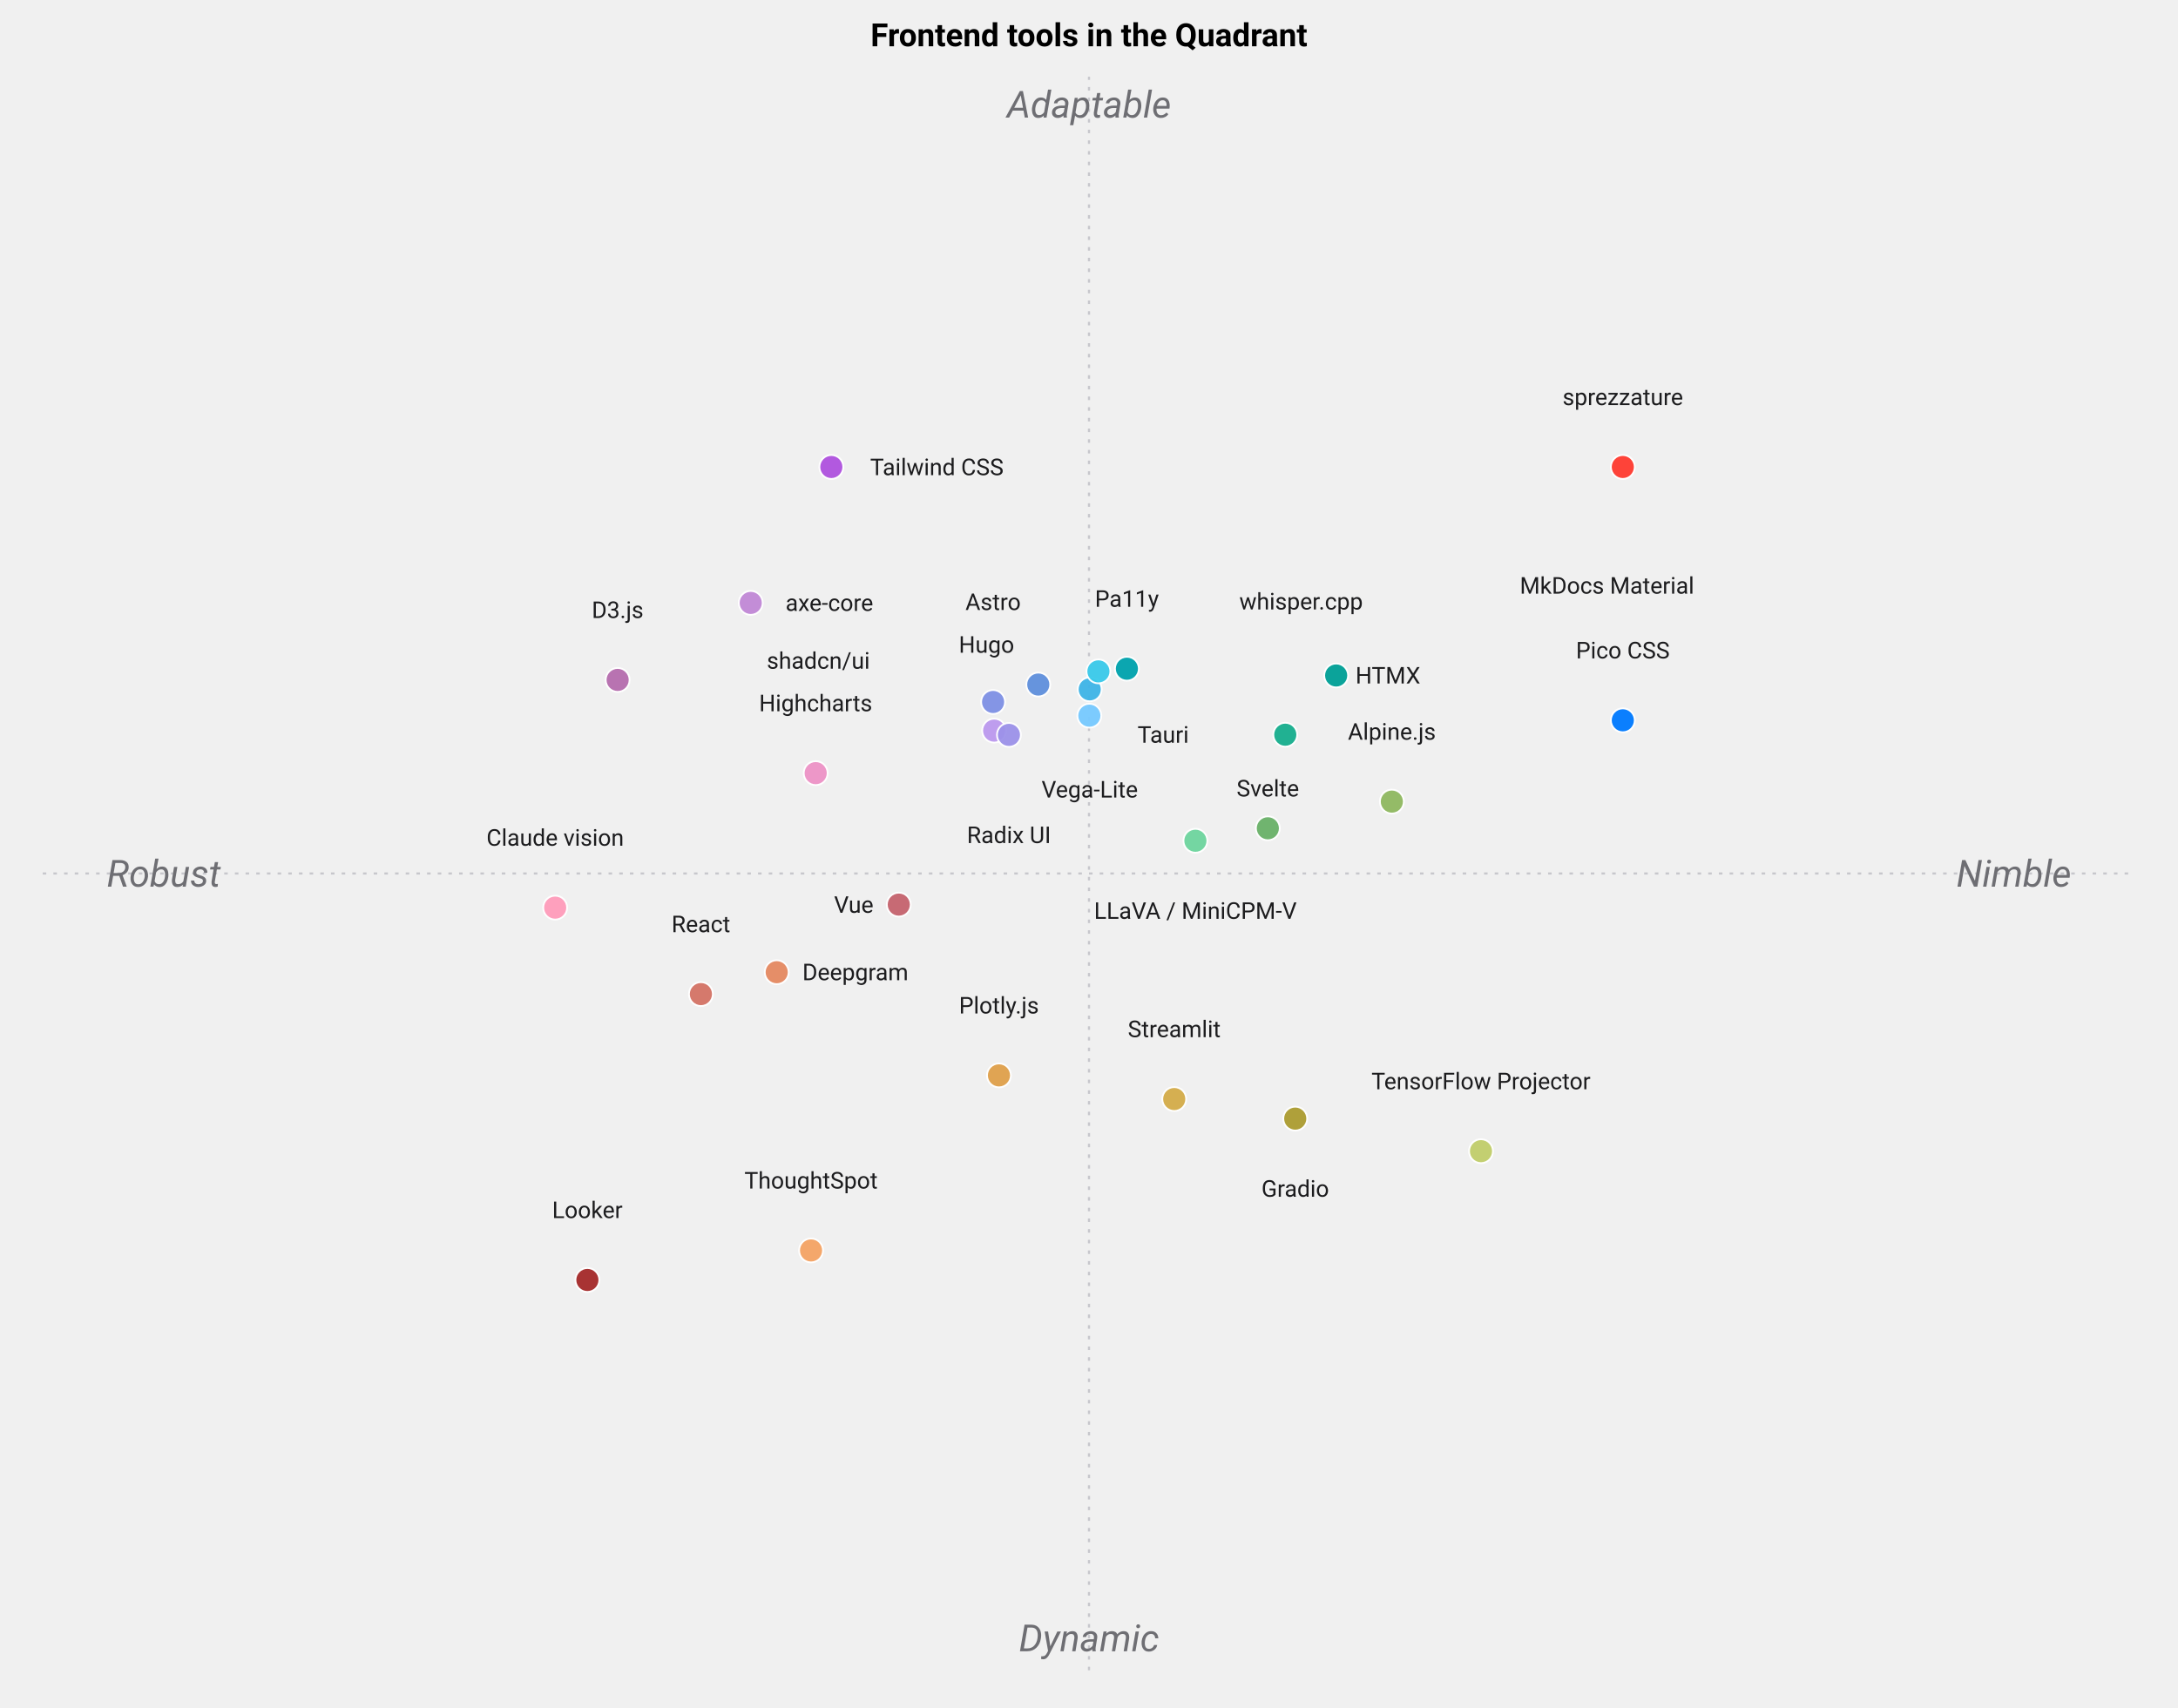
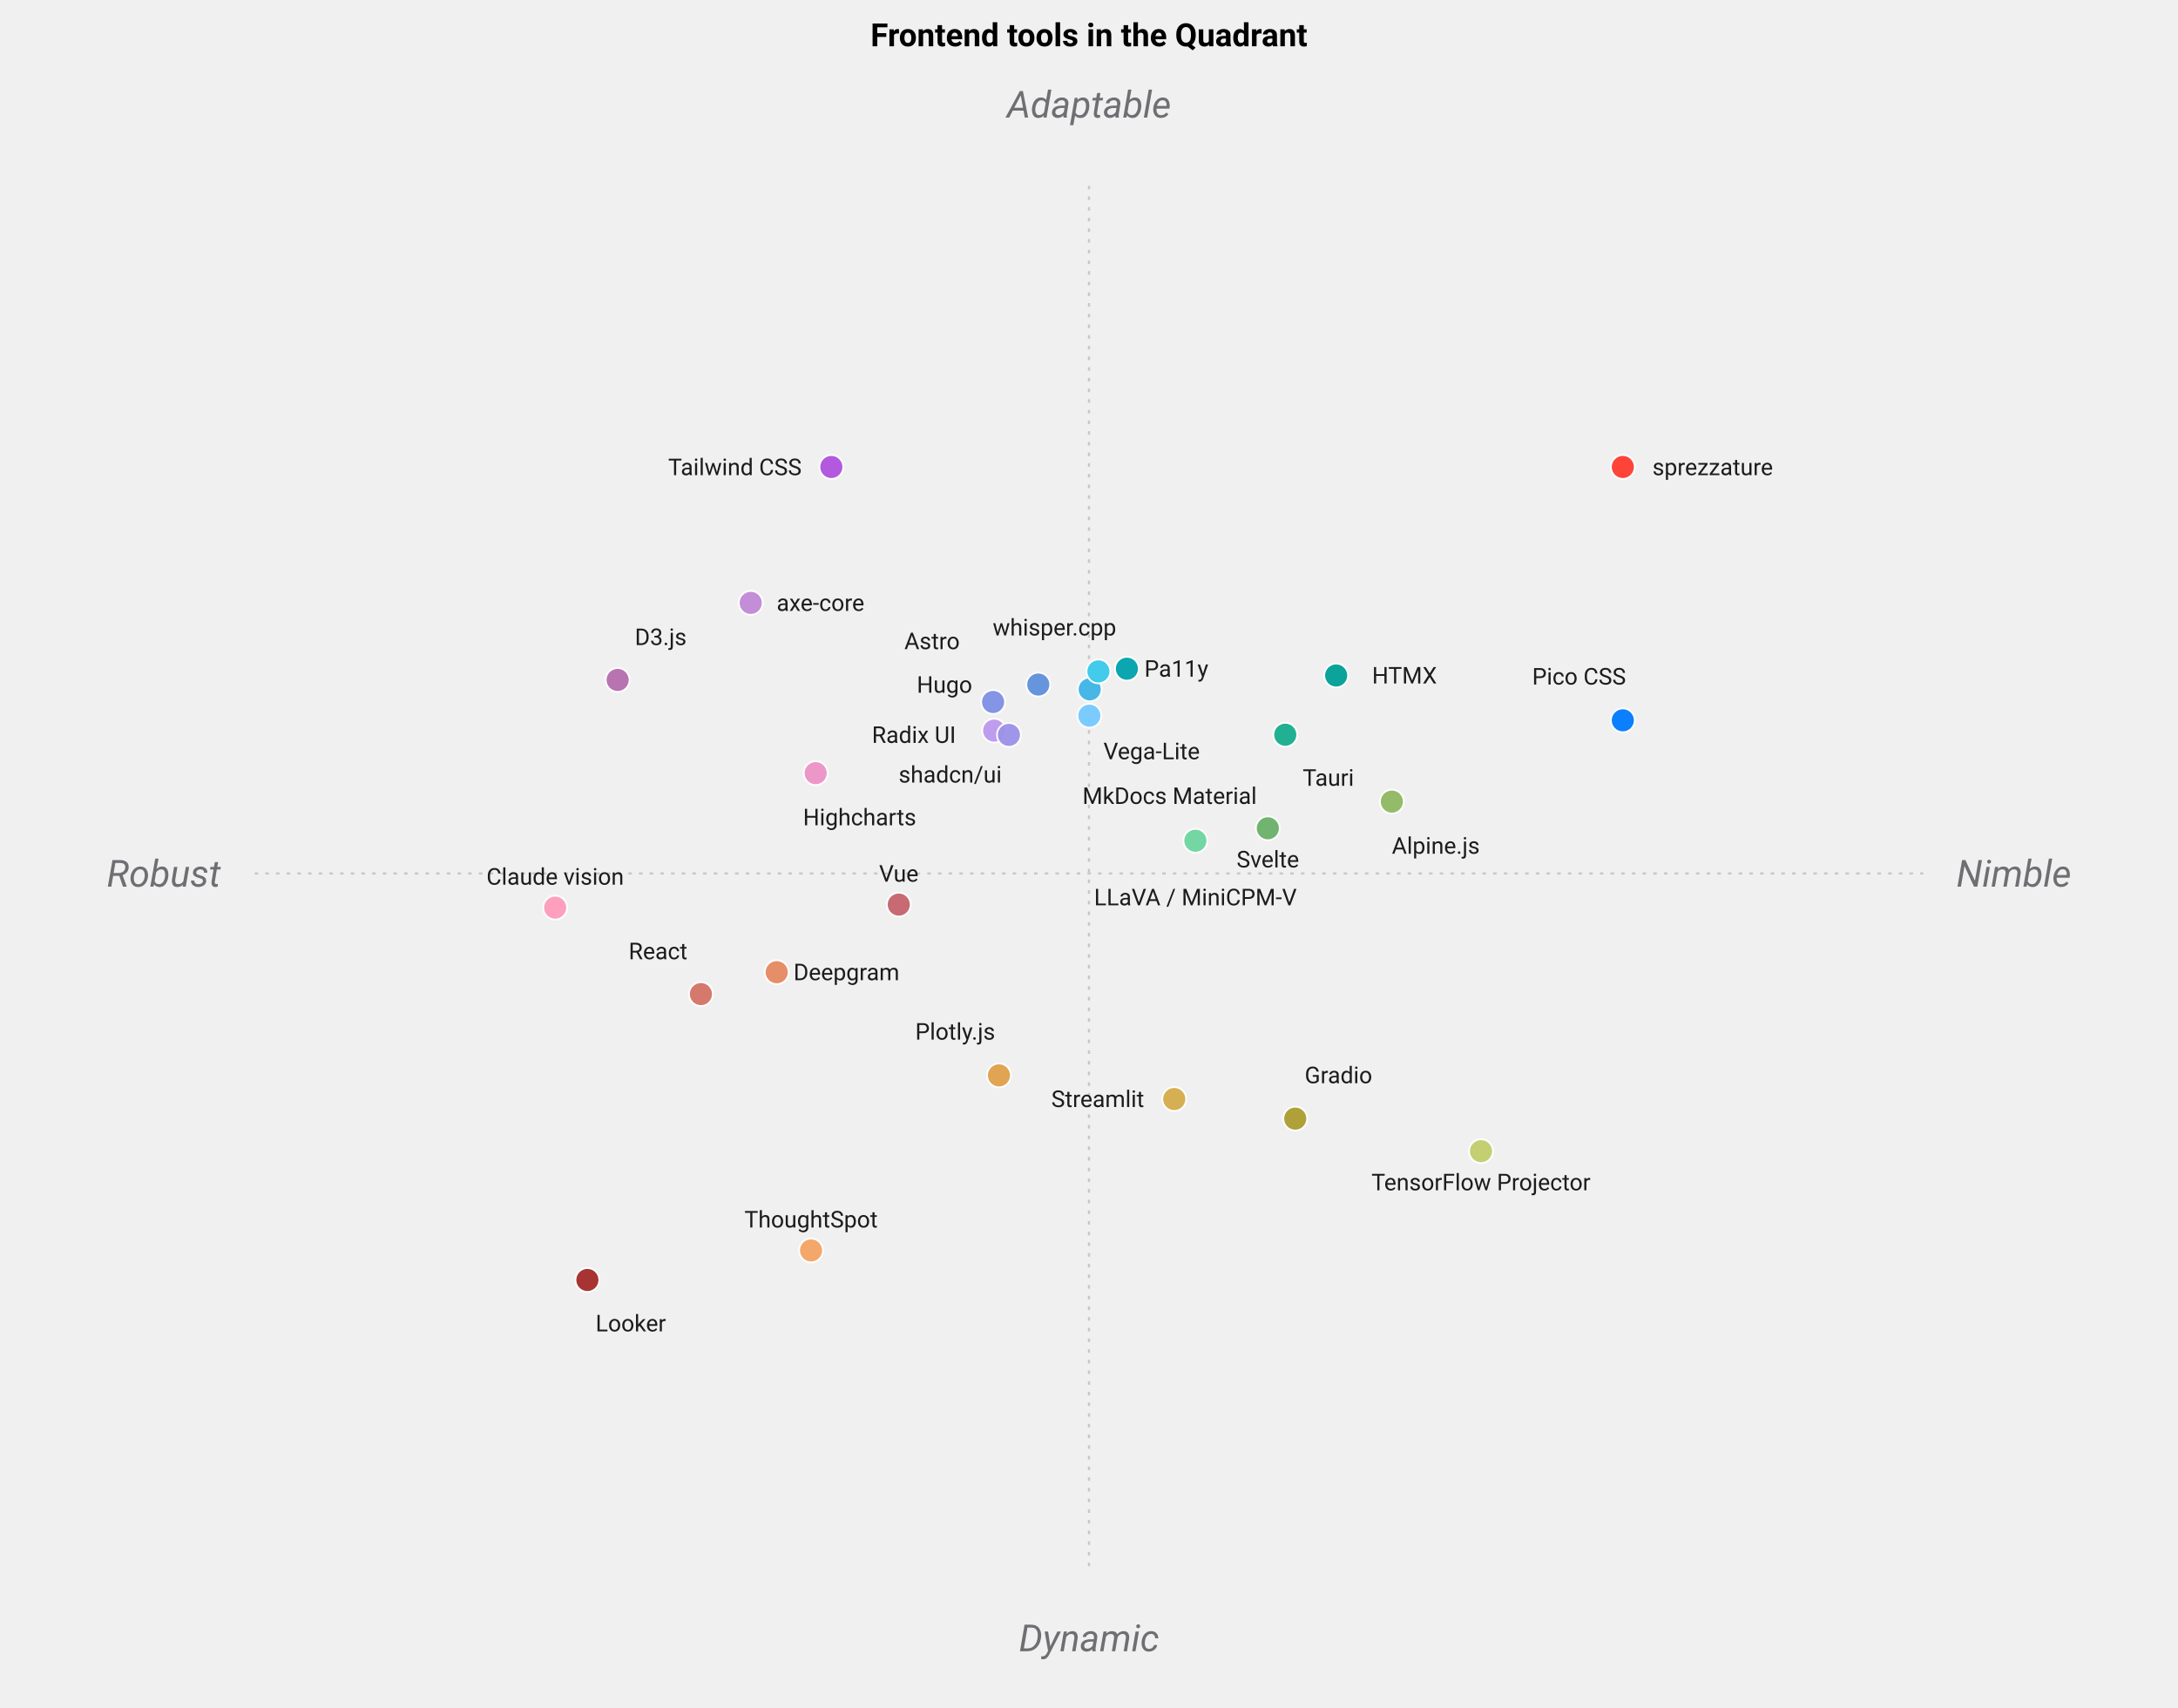
<svg xmlns="http://www.w3.org/2000/svg" width="1224" height="960" viewBox="0 0 1224 960" role="img" aria-labelledby="sp-title sp-desc" font-family="Roboto, -apple-system, Helvetica, Arial, sans-serif">
  <style>.sp-dot{cursor:pointer}.sp-dot:hover circle,.sp-dot:focus circle{stroke-width:2.4}.sp-dot:hover,.sp-dot:focus{filter:brightness(1.08);outline:none}</style>
-   <line x1="24.0" y1="491.0" x2="1200.0" y2="491.0" stroke="#C7C7CC" stroke-width="1.2" stroke-dasharray="2,4" />
-   <line x1="612.0" y1="938.9" x2="612.0" y2="43.1" stroke="#C7C7CC" stroke-width="1.2" stroke-dasharray="2,4" />
+   <line x1="143.1" y1="491.0" x2="1080.9" y2="491.0" stroke="#C7C7CC" stroke-width="1.2" stroke-dasharray="2,4" />
+   <line x1="612.0" y1="880.4" x2="612.0" y2="101.6" stroke="#C7C7CC" stroke-width="1.2" stroke-dasharray="2,4" />
  <text data-pole="right" x="1164.0" y="498.4" font-size="21" font-style="italic" fill="#6E6E73" text-anchor="end">Nimble</text>
  <text data-pole="left" x="60.0" y="498.4" font-size="21" font-style="italic" fill="#6E6E73" text-anchor="start">Robust</text>
  <text data-pole="top" x="612.0" y="66.1" font-size="21" font-style="italic" fill="#6E6E73" text-anchor="middle">Adaptable</text>
  <text data-pole="bottom" x="612.0" y="928.2" font-size="21" font-style="italic" fill="#6E6E73" text-anchor="middle">Dynamic</text>
  <g class="sp-dot" tabindex="0" role="img" aria-label="Frontend tools: sprezzature Local-first: 5 Lightweight: 5 Restyleable: 5 Accessibility: 5 Maturity: 2 Skill-native: 5 Interactive: 4 Free/Open: 5 Ease: 4 Ecosystem: 2">
    <circle cx="912.0" cy="262.5" r="6.72" fill="#FF3B30" stroke="white" stroke-width="1" opacity="0.95" />
  </g>
-   <text x="912.0" y="227.7" font-size="13" fill="#1C1C1E" text-anchor="middle">sprezzature</text>
+   <text x="962.5" y="267.1" font-size="13" fill="#1C1C1E" text-anchor="middle">sprezzature</text>
  <g class="sp-dot" tabindex="0" role="img" aria-label="Frontend tools: React Local-first: 5 Lightweight: 1 Restyleable: 3 Accessibility: 2 Maturity: 5 Skill-native: 1 Interactive: 4 Free/Open: 5 Ease: 2 Ecosystem: 5">
    <circle cx="393.9" cy="558.8" r="6.72" fill="#D47366" stroke="white" stroke-width="1" opacity="0.95" />
  </g>
-   <text x="393.9" y="524.0" font-size="13" fill="#1C1C1E" text-anchor="middle">React</text>
+   <text x="369.8" y="539.2" font-size="13" fill="#1C1C1E" text-anchor="middle">React</text>
  <g class="sp-dot" tabindex="0" role="img" aria-label="Frontend tools: Vue Local-first: 5 Lightweight: 2 Restyleable: 3 Accessibility: 3 Maturity: 5 Skill-native: 1 Interactive: 4 Free/Open: 5 Ease: 3 Ecosystem: 4">
    <circle cx="505.1" cy="508.5" r="6.72" fill="#C5646E" stroke="white" stroke-width="1" opacity="0.95" />
  </g>
-   <text x="479.8" y="513.1" font-size="13" fill="#1C1C1E" text-anchor="middle">Vue</text>
+   <text x="505.1" y="495.6" font-size="13" fill="#1C1C1E" text-anchor="middle">Vue</text>
  <g class="sp-dot" tabindex="0" role="img" aria-label="Frontend tools: Svelte Local-first: 5 Lightweight: 4 Restyleable: 3 Accessibility: 3 Maturity: 4 Skill-native: 1 Interactive: 4 Free/Open: 5 Ease: 4 Ecosystem: 3">
    <circle cx="712.5" cy="465.6" r="6.72" fill="#6AB169" stroke="white" stroke-width="1" opacity="0.95" />
  </g>
-   <text x="712.5" y="447.7" font-size="13" fill="#1C1C1E" text-anchor="middle">Svelte</text>
+   <text x="712.5" y="487.6" font-size="13" fill="#1C1C1E" text-anchor="middle">Svelte</text>
  <g class="sp-dot" tabindex="0" role="img" aria-label="Frontend tools: HTMX Local-first: 5 Lightweight: 4 Restyleable: 4 Accessibility: 4 Maturity: 3 Skill-native: 1 Interactive: 3 Free/Open: 5 Ease: 4 Ecosystem: 3">
    <circle cx="750.9" cy="379.7" r="6.72" fill="#00A096" stroke="white" stroke-width="1" opacity="0.95" />
  </g>
-   <text x="780.0" y="384.2" font-size="13" fill="#1C1C1E" text-anchor="middle">HTMX</text>
+   <text x="789.3" y="384.2" font-size="13" fill="#1C1C1E" text-anchor="middle">HTMX</text>
  <g class="sp-dot" tabindex="0" role="img" aria-label="Frontend tools: Alpine.js Local-first: 5 Lightweight: 4 Restyleable: 3 Accessibility: 3 Maturity: 3 Skill-native: 1 Interactive: 3 Free/Open: 5 Ease: 4 Ecosystem: 3">
    <circle cx="782.2" cy="450.6" r="6.72" fill="#90B961" stroke="white" stroke-width="1" opacity="0.95" />
  </g>
-   <text x="782.2" y="415.8" font-size="13" fill="#1C1C1E" text-anchor="middle">Alpine.js</text>
+   <text x="806.9" y="479.9" font-size="13" fill="#1C1C1E" text-anchor="middle">Alpine.js</text>
  <g class="sp-dot" tabindex="0" role="img" aria-label="Frontend tools: Tailwind CSS Local-first: 5 Lightweight: 4 Restyleable: 5 Accessibility: 4 Maturity: 5 Skill-native: 2 Interactive: 1 Free/Open: 5 Ease: 4 Ecosystem: 5">
    <circle cx="467.2" cy="262.5" r="6.72" fill="#AF52DE" stroke="white" stroke-width="1" opacity="0.95" />
  </g>
-   <text x="526.5" y="267.1" font-size="13" fill="#1C1C1E" text-anchor="middle">Tailwind CSS</text>
+   <text x="413.0" y="267.1" font-size="13" fill="#1C1C1E" text-anchor="middle">Tailwind CSS</text>
  <g class="sp-dot" tabindex="0" role="img" aria-label="Frontend tools: Pico CSS Local-first: 5 Lightweight: 5 Restyleable: 2 Accessibility: 4 Maturity: 3 Skill-native: 1 Interactive: 1 Free/Open: 5 Ease: 5 Ecosystem: 2">
    <circle cx="912.0" cy="404.9" r="6.72" fill="#007AFF" stroke="white" stroke-width="1" opacity="0.95" />
  </g>
-   <text x="912.0" y="370.1" font-size="13" fill="#1C1C1E" text-anchor="middle">Pico CSS</text>
+   <text x="887.4" y="384.8" font-size="13" fill="#1C1C1E" text-anchor="middle">Pico CSS</text>
  <g class="sp-dot" tabindex="0" role="img" aria-label="Frontend tools: shadcn/ui Local-first: 5 Lightweight: 3 Restyleable: 4 Accessibility: 4 Maturity: 4 Skill-native: 1 Interactive: 4 Free/Open: 5 Ease: 3 Ecosystem: 4">
    <circle cx="558.7" cy="410.7" r="6.72" fill="#BC99EE" stroke="white" stroke-width="1" opacity="0.95" />
  </g>
-   <text x="459.9" y="375.9" font-size="13" fill="#1C1C1E" text-anchor="middle">shadcn/ui</text>
+   <text x="534.0" y="439.9" font-size="13" fill="#1C1C1E" text-anchor="middle">shadcn/ui</text>
  <g class="sp-dot" tabindex="0" role="img" aria-label="Frontend tools: Radix UI Local-first: 5 Lightweight: 3 Restyleable: 3 Accessibility: 5 Maturity: 4 Skill-native: 1 Interactive: 4 Free/Open: 5 Ease: 3 Ecosystem: 4">
    <circle cx="567.0" cy="413.1" r="6.72" fill="#9C92E9" stroke="white" stroke-width="1" opacity="0.95" />
  </g>
-   <text x="567.0" y="473.9" font-size="13" fill="#1C1C1E" text-anchor="middle">Radix UI</text>
+   <text x="513.6" y="417.6" font-size="13" fill="#1C1C1E" text-anchor="middle">Radix UI</text>
  <g class="sp-dot" tabindex="0" role="img" aria-label="Frontend tools: Vega-Lite Local-first: 5 Lightweight: 3 Restyleable: 4 Accessibility: 4 Maturity: 4 Skill-native: 2 Interactive: 4 Free/Open: 5 Ease: 4 Ecosystem: 4">
    <circle cx="612.4" cy="387.5" r="6.72" fill="#3FB5E7" stroke="white" stroke-width="1" opacity="0.95" />
  </g>
-   <text x="612.4" y="448.3" font-size="13" fill="#1C1C1E" text-anchor="middle">Vega-Lite</text>
+   <text x="647.2" y="426.8" font-size="13" fill="#1C1C1E" text-anchor="middle">Vega-Lite</text>
  <g class="sp-dot" tabindex="0" role="img" aria-label="Frontend tools: D3.js Local-first: 5 Lightweight: 4 Restyleable: 5 Accessibility: 3 Maturity: 5 Skill-native: 1 Interactive: 5 Free/Open: 5 Ease: 1 Ecosystem: 5">
    <circle cx="347.1" cy="382.2" r="6.72" fill="#B66DAE" stroke="white" stroke-width="1" opacity="0.95" />
  </g>
-   <text x="347.1" y="347.4" font-size="13" fill="#1C1C1E" text-anchor="middle">D3.js</text>
+   <text x="371.3" y="362.6" font-size="13" fill="#1C1C1E" text-anchor="middle">D3.js</text>
  <g class="sp-dot" tabindex="0" role="img" aria-label="Frontend tools: Plotly.js Local-first: 5 Lightweight: 1 Restyleable: 2 Accessibility: 3 Maturity: 4 Skill-native: 1 Interactive: 5 Free/Open: 4 Ease: 3 Ecosystem: 4">
    <circle cx="561.4" cy="604.5" r="6.72" fill="#E0A14C" stroke="white" stroke-width="1" opacity="0.95" />
  </g>
-   <text x="561.4" y="569.7" font-size="13" fill="#1C1C1E" text-anchor="middle">Plotly.js</text>
+   <text x="536.8" y="584.4" font-size="13" fill="#1C1C1E" text-anchor="middle">Plotly.js</text>
  <g class="sp-dot" tabindex="0" role="img" aria-label="Frontend tools: Gradio Local-first: 4 Lightweight: 2 Restyleable: 1 Accessibility: 3 Maturity: 4 Skill-native: 1 Interactive: 4 Free/Open: 4 Ease: 5 Ecosystem: 3">
    <circle cx="727.9" cy="628.8" r="6.72" fill="#AC9C31" stroke="white" stroke-width="1" opacity="0.95" />
  </g>
-   <text x="727.9" y="672.7" font-size="13" fill="#1C1C1E" text-anchor="middle">Gradio</text>
+   <text x="752.2" y="608.9" font-size="13" fill="#1C1C1E" text-anchor="middle">Gradio</text>
  <g class="sp-dot" tabindex="0" role="img" aria-label="Frontend tools: Streamlit Local-first: 4 Lightweight: 2 Restyleable: 1 Accessibility: 3 Maturity: 4 Skill-native: 1 Interactive: 4 Free/Open: 4 Ease: 5 Ecosystem: 4">
    <circle cx="659.9" cy="617.8" r="6.72" fill="#D4AC49" stroke="white" stroke-width="1" opacity="0.95" />
  </g>
-   <text x="659.9" y="583.0" font-size="13" fill="#1C1C1E" text-anchor="middle">Streamlit</text>
+   <text x="616.9" y="622.3" font-size="13" fill="#1C1C1E" text-anchor="middle">Streamlit</text>
  <g class="sp-dot" tabindex="0" role="img" aria-label="Frontend tools: Tauri Local-first: 5 Lightweight: 4 Restyleable: 4 Accessibility: 3 Maturity: 3 Skill-native: 1 Interactive: 3 Free/Open: 5 Ease: 3 Ecosystem: 3">
    <circle cx="722.3" cy="413.0" r="6.72" fill="#17AE8E" stroke="white" stroke-width="1" opacity="0.95" />
  </g>
-   <text x="653.7" y="417.5" font-size="13" fill="#1C1C1E" text-anchor="middle">Tauri</text>
+   <text x="746.5" y="441.7" font-size="13" fill="#1C1C1E" text-anchor="middle">Tauri</text>
  <g class="sp-dot" tabindex="0" role="img" aria-label="Frontend tools: Hugo Local-first: 5 Lightweight: 4 Restyleable: 4 Accessibility: 3 Maturity: 4 Skill-native: 1 Interactive: 2 Free/Open: 5 Ease: 3 Ecosystem: 4">
    <circle cx="583.5" cy="384.8" r="6.72" fill="#6090DC" stroke="white" stroke-width="1" opacity="0.95" />
  </g>
-   <text x="554.4" y="366.9" font-size="13" fill="#1C1C1E" text-anchor="middle">Hugo</text>
+   <text x="530.8" y="389.4" font-size="13" fill="#1C1C1E" text-anchor="middle">Hugo</text>
  <g class="sp-dot" tabindex="0" role="img" aria-label="Frontend tools: Astro Local-first: 5 Lightweight: 3 Restyleable: 4 Accessibility: 4 Maturity: 4 Skill-native: 1 Interactive: 3 Free/Open: 5 Ease: 3 Ecosystem: 4">
    <circle cx="558.1" cy="394.6" r="6.72" fill="#7F91E5" stroke="white" stroke-width="1" opacity="0.95" />
  </g>
-   <text x="558.1" y="342.9" font-size="13" fill="#1C1C1E" text-anchor="middle">Astro</text>
+   <text x="523.8" y="364.9" font-size="13" fill="#1C1C1E" text-anchor="middle">Astro</text>
  <g class="sp-dot" tabindex="0" role="img" aria-label="Frontend tools: MkDocs Material Local-first: 5 Lightweight: 4 Restyleable: 3 Accessibility: 4 Maturity: 4 Skill-native: 1 Interactive: 2 Free/Open: 4 Ease: 4 Ecosystem: 4">
    <circle cx="612.2" cy="402.3" r="6.72" fill="#77CAFF" stroke="white" stroke-width="1" opacity="0.95" />
  </g>
-   <text x="903.1" y="333.7" font-size="13" fill="#1C1C1E" text-anchor="middle">MkDocs Material</text>
+   <text x="657.3" y="451.9" font-size="13" fill="#1C1C1E" text-anchor="middle">MkDocs Material</text>
  <g class="sp-dot" tabindex="0" role="img" aria-label="Frontend tools: axe-core Local-first: 5 Lightweight: 4 Restyleable: 3 Accessibility: 5 Maturity: 5 Skill-native: 1 Interactive: 1 Free/Open: 4 Ease: 3 Ecosystem: 5">
    <circle cx="421.9" cy="338.9" r="6.72" fill="#C188D6" stroke="white" stroke-width="1" opacity="0.95" />
  </g>
-   <text x="466.1" y="343.4" font-size="13" fill="#1C1C1E" text-anchor="middle">axe-core</text>
+   <text x="461.1" y="343.4" font-size="13" fill="#1C1C1E" text-anchor="middle">axe-core</text>
  <g class="sp-dot" tabindex="0" role="img" aria-label="Frontend tools: Pa11y Local-first: 5 Lightweight: 3 Restyleable: 3 Accessibility: 5 Maturity: 4 Skill-native: 1 Interactive: 1 Free/Open: 5 Ease: 3 Ecosystem: 3">
    <circle cx="633.3" cy="375.9" r="6.72" fill="#00A3AD" stroke="white" stroke-width="1" opacity="0.95" />
  </g>
-   <text x="633.3" y="341.1" font-size="13" fill="#1C1C1E" text-anchor="middle">Pa11y</text>
+   <text x="661.1" y="380.4" font-size="13" fill="#1C1C1E" text-anchor="middle">Pa11y</text>
  <g class="sp-dot" tabindex="0" role="img" aria-label="Frontend tools: Claude vision Local-first: 1 Lightweight: 3 Restyleable: 3 Accessibility: 4 Maturity: 5 Skill-native: 2 Interactive: 2 Free/Open: 1 Ease: 3 Ecosystem: 5">
    <circle cx="312.0" cy="510.2" r="6.72" fill="#FF9CBB" stroke="white" stroke-width="1" opacity="0.95" />
  </g>
-   <text x="312.0" y="475.4" font-size="13" fill="#1C1C1E" text-anchor="middle">Claude vision</text>
+   <text x="312.0" y="497.3" font-size="13" fill="#1C1C1E" text-anchor="middle">Claude vision</text>
  <g class="sp-dot" tabindex="0" role="img" aria-label="Frontend tools: LLaVA / MiniCPM-V Local-first: 5 Lightweight: 2 Restyleable: 3 Accessibility: 3 Maturity: 3 Skill-native: 1 Interactive: 1 Free/Open: 5 Ease: 2 Ecosystem: 3">
    <circle cx="671.8" cy="472.6" r="6.72" fill="#6ED59E" stroke="white" stroke-width="1" opacity="0.95" />
  </g>
-   <text x="671.8" y="516.5" font-size="13" fill="#1C1C1E" text-anchor="middle">LLaVA / MiniCPM-V</text>
+   <text x="671.8" y="508.9" font-size="13" fill="#1C1C1E" text-anchor="middle">LLaVA / MiniCPM-V</text>
  <g class="sp-dot" tabindex="0" role="img" aria-label="Frontend tools: whisper.cpp Local-first: 5 Lightweight: 5 Restyleable: 3 Accessibility: 3 Maturity: 4 Skill-native: 1 Interactive: 1 Free/Open: 5 Ease: 3 Ecosystem: 4">
    <circle cx="617.3" cy="377.4" r="6.72" fill="#3ACAEA" stroke="white" stroke-width="1" opacity="0.95" />
  </g>
-   <text x="731.2" y="342.6" font-size="13" fill="#1C1C1E" text-anchor="middle">whisper.cpp</text>
+   <text x="592.6" y="357.2" font-size="13" fill="#1C1C1E" text-anchor="middle">whisper.cpp</text>
  <g class="sp-dot" tabindex="0" role="img" aria-label="Frontend tools: Deepgram Local-first: 1 Lightweight: 3 Restyleable: 3 Accessibility: 4 Maturity: 4 Skill-native: 1 Interactive: 2 Free/Open: 1 Ease: 3 Ecosystem: 4">
    <circle cx="436.5" cy="546.5" r="6.72" fill="#E58962" stroke="white" stroke-width="1" opacity="0.95" />
  </g>
-   <text x="480.7" y="551.0" font-size="13" fill="#1C1C1E" text-anchor="middle">Deepgram</text>
+   <text x="475.7" y="551.0" font-size="13" fill="#1C1C1E" text-anchor="middle">Deepgram</text>
  <g class="sp-dot" tabindex="0" role="img" aria-label="Frontend tools: Looker Local-first: 1 Lightweight: 1 Restyleable: 2 Accessibility: 3 Maturity: 5 Skill-native: 1 Interactive: 5 Free/Open: 1 Ease: 2 Ecosystem: 4">
    <circle cx="330.1" cy="719.5" r="6.72" fill="#A52A2A" stroke="white" stroke-width="1" opacity="0.95" />
  </g>
-   <text x="330.1" y="684.7" font-size="13" fill="#1C1C1E" text-anchor="middle">Looker</text>
+   <text x="354.5" y="748.4" font-size="13" fill="#1C1C1E" text-anchor="middle">Looker</text>
  <g class="sp-dot" tabindex="0" role="img" aria-label="Frontend tools: ThoughtSpot Local-first: 2 Lightweight: 1 Restyleable: 2 Accessibility: 3 Maturity: 4 Skill-native: 1 Interactive: 5 Free/Open: 1 Ease: 3 Ecosystem: 4">
    <circle cx="455.8" cy="702.9" r="6.72" fill="#F5A465" stroke="white" stroke-width="1" opacity="0.95" />
  </g>
-   <text x="455.8" y="668.1" font-size="13" fill="#1C1C1E" text-anchor="middle">ThoughtSpot</text>
+   <text x="455.8" y="690.0" font-size="13" fill="#1C1C1E" text-anchor="middle">ThoughtSpot</text>
  <g class="sp-dot" tabindex="0" role="img" aria-label="Frontend tools: Highcharts Local-first: 5 Lightweight: 3 Restyleable: 4 Accessibility: 5 Maturity: 5 Skill-native: 1 Interactive: 5 Free/Open: 2 Ease: 4 Ecosystem: 4">
    <circle cx="458.4" cy="434.6" r="6.72" fill="#ED93C6" stroke="white" stroke-width="1" opacity="0.95" />
  </g>
-   <text x="458.4" y="399.8" font-size="13" fill="#1C1C1E" text-anchor="middle">Highcharts</text>
+   <text x="483.1" y="463.9" font-size="13" fill="#1C1C1E" text-anchor="middle">Highcharts</text>
  <g class="sp-dot" tabindex="0" role="img" aria-label="Frontend tools: TensorFlow Projector Local-first: 4 Lightweight: 3 Restyleable: 1 Accessibility: 2 Maturity: 3 Skill-native: 1 Interactive: 5 Free/Open: 5 Ease: 3 Ecosystem: 2">
    <circle cx="832.3" cy="647.1" r="6.72" fill="#C1CE6B" stroke="white" stroke-width="1" opacity="0.95" />
  </g>
-   <text x="832.3" y="612.3" font-size="13" fill="#1C1C1E" text-anchor="middle">TensorFlow Projector</text>
+   <text x="832.3" y="669.1" font-size="13" fill="#1C1C1E" text-anchor="middle">TensorFlow Projector</text>
  <text x="612.0" y="26" font-size="18" font-weight="bold" fill="#000" text-anchor="middle">Frontend tools in the Quadrant</text>
</svg>
